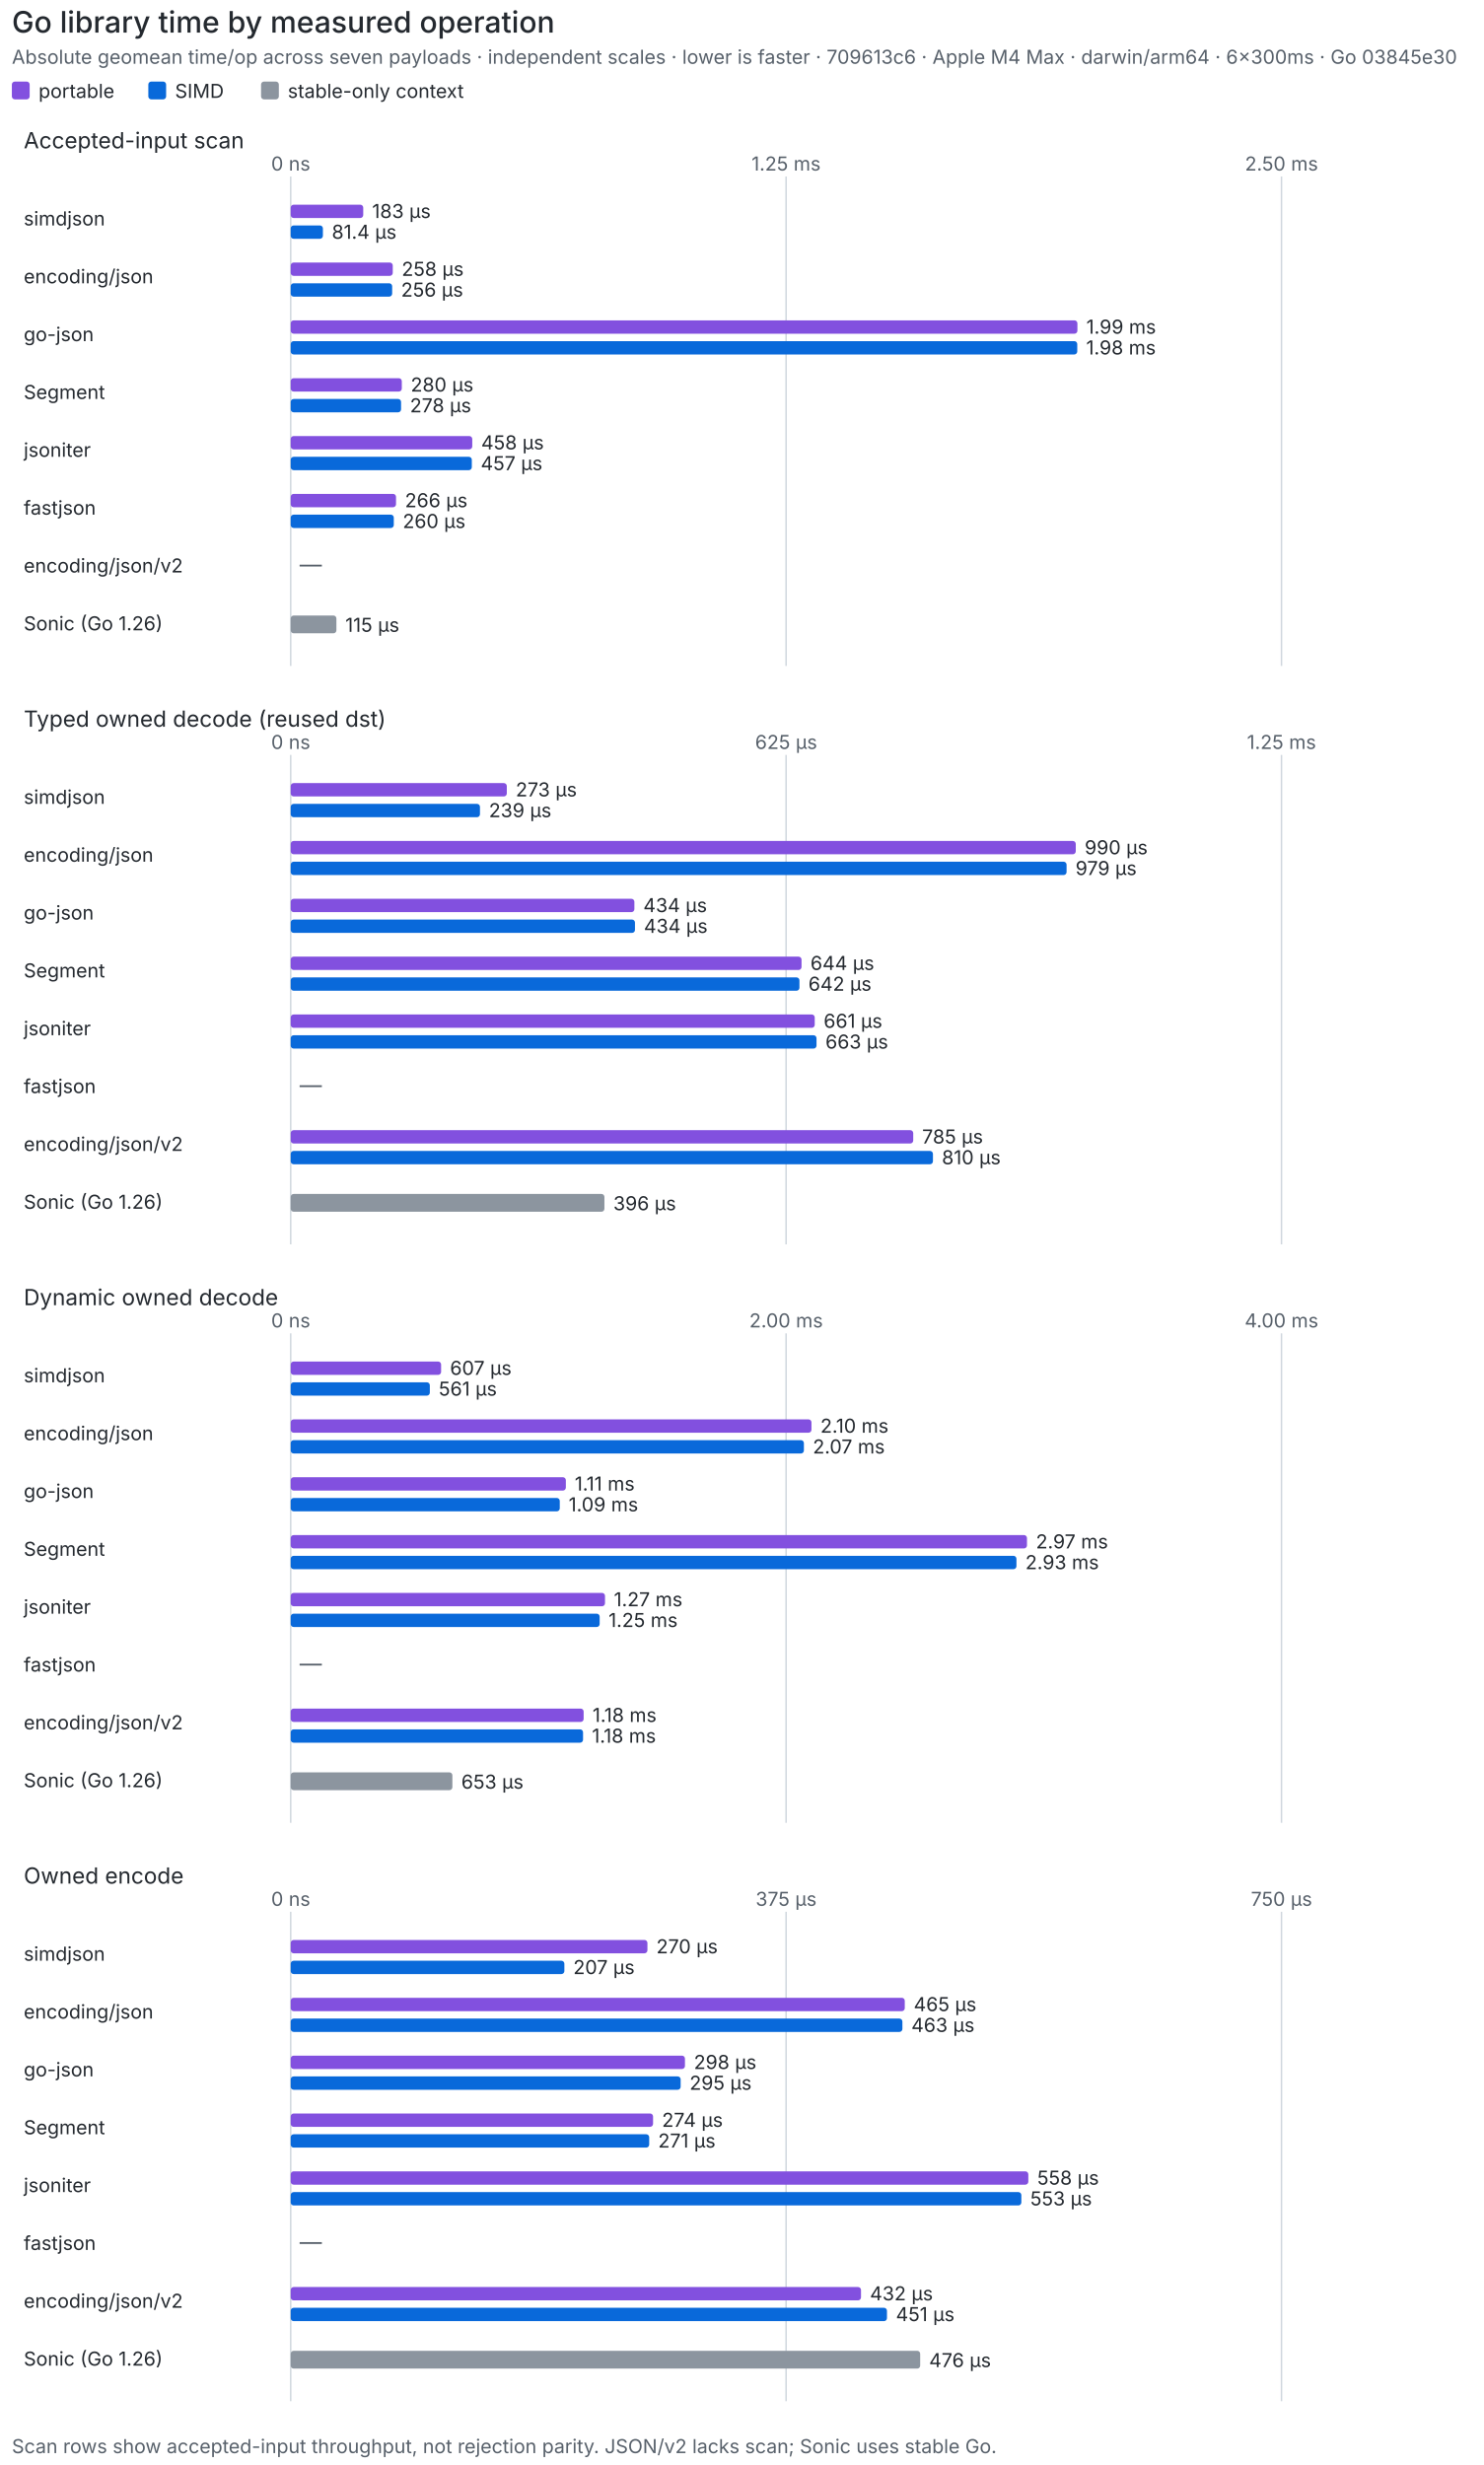
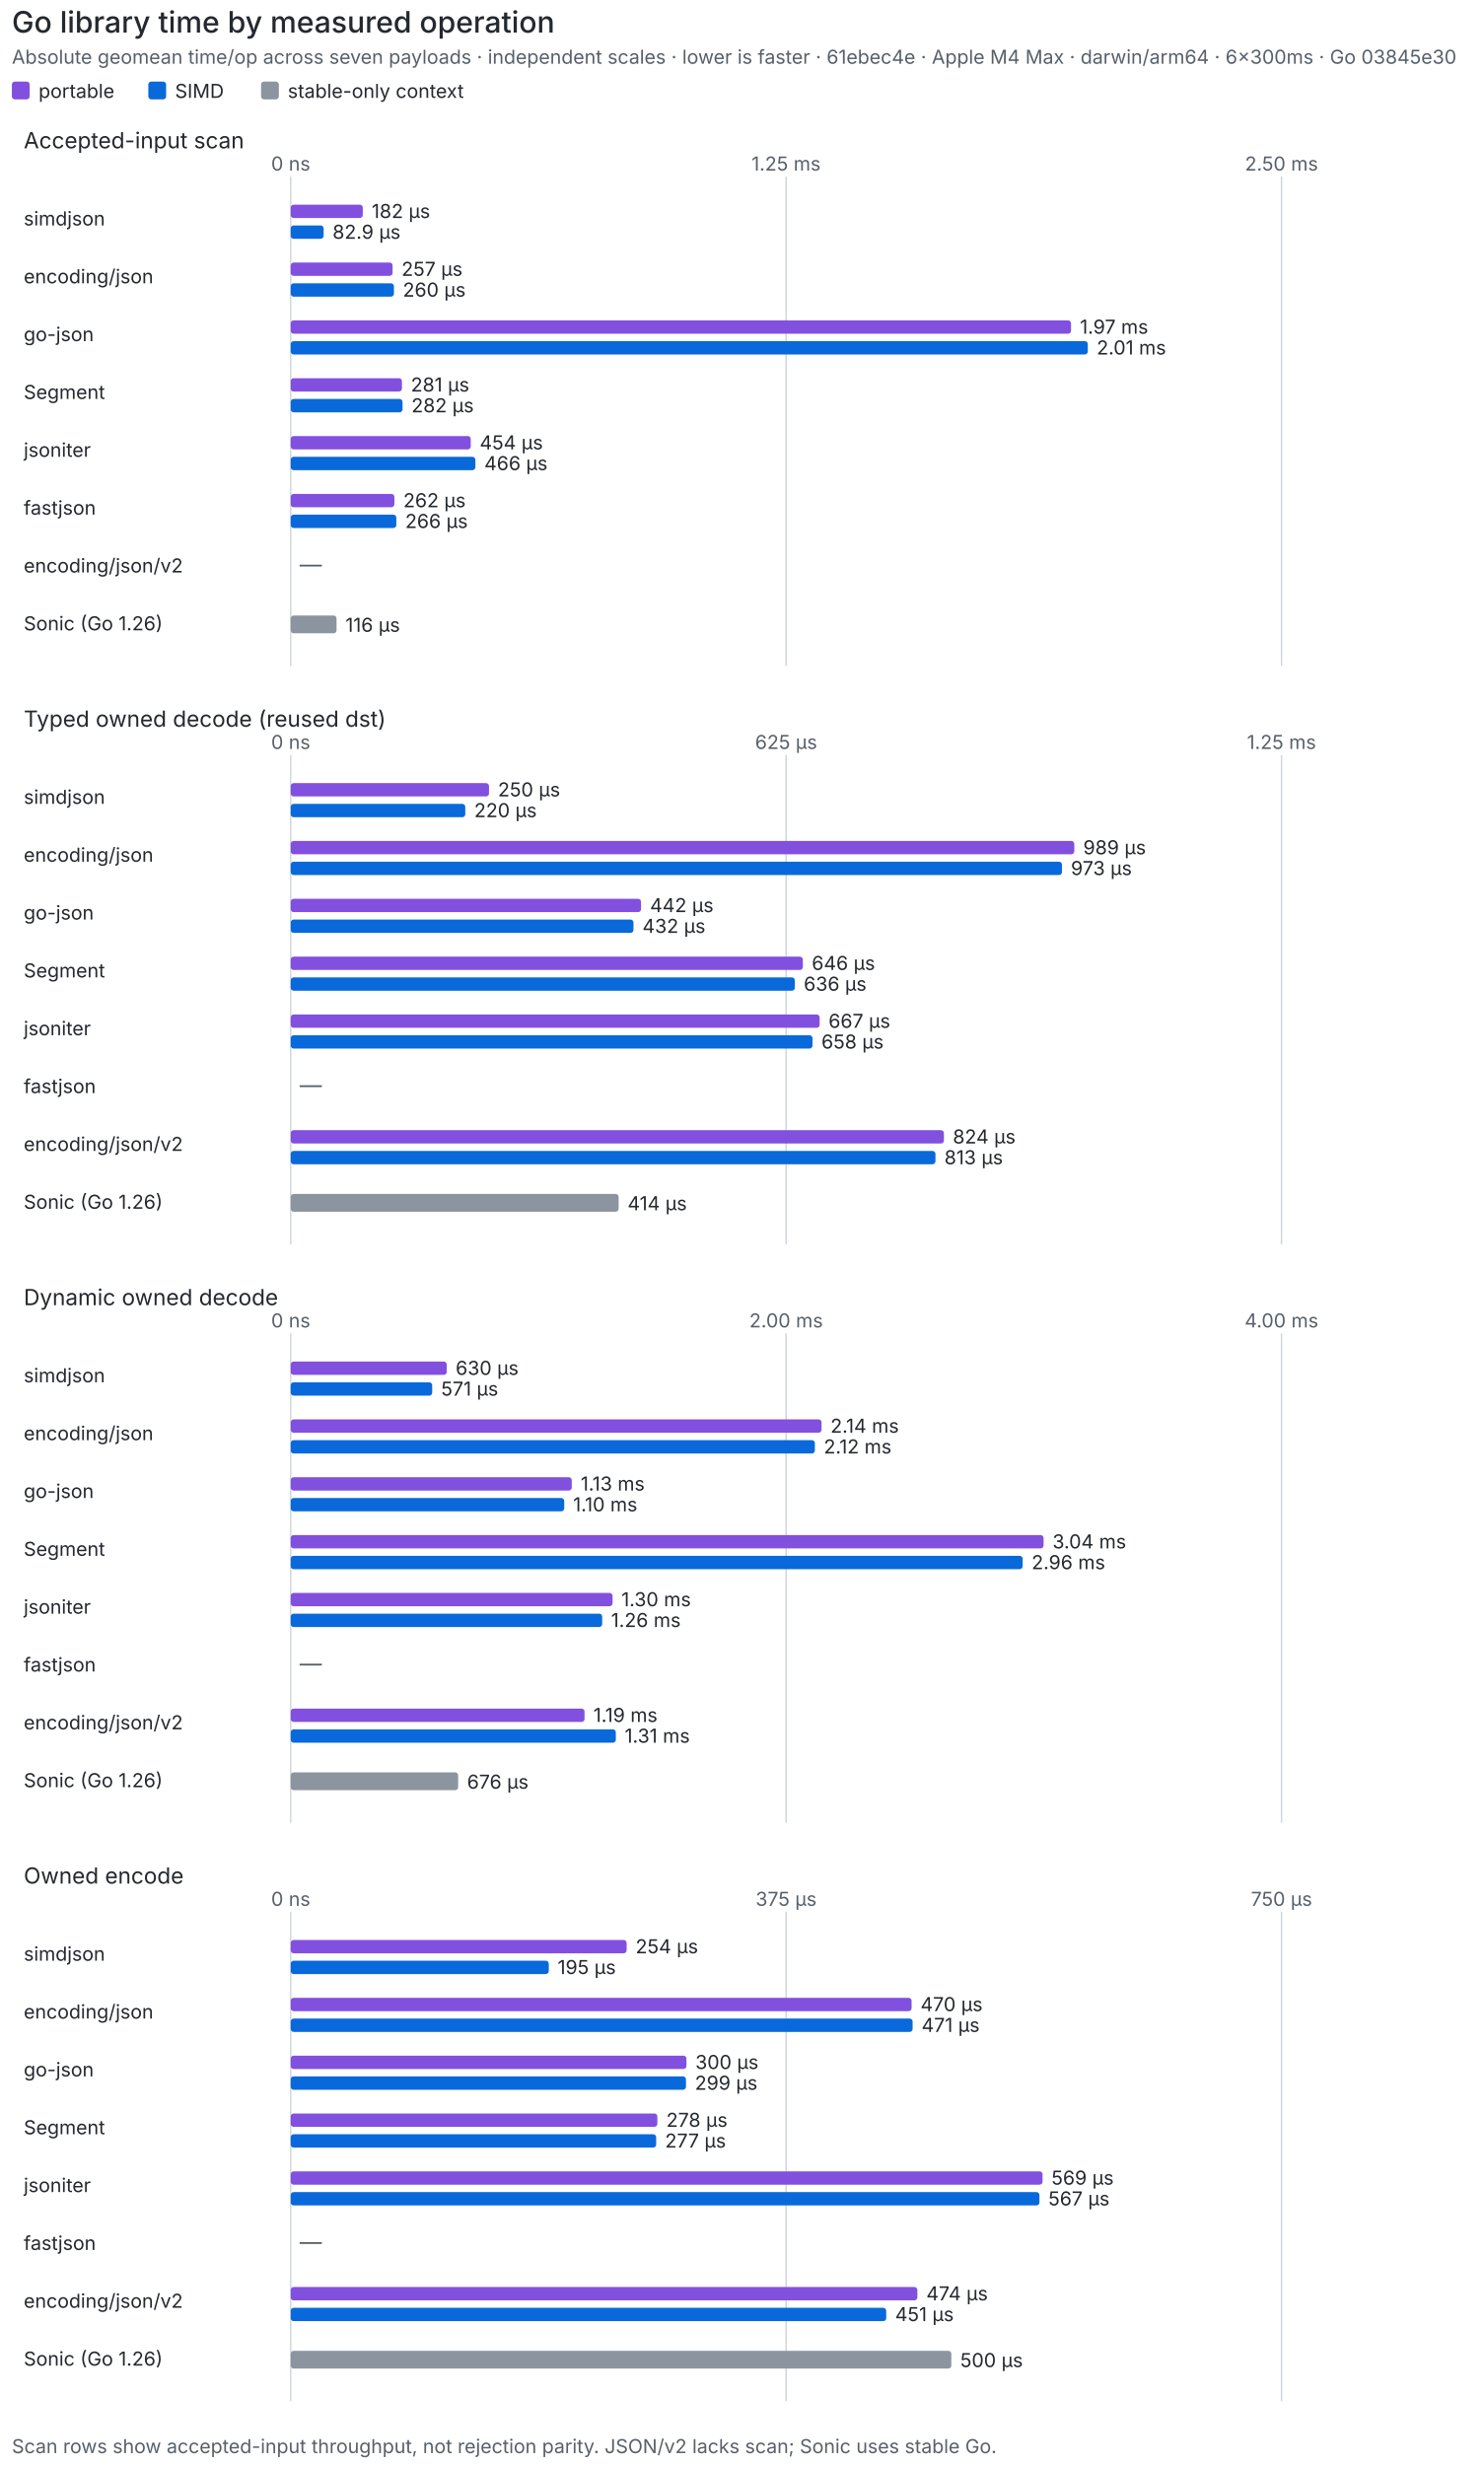
<svg xmlns="http://www.w3.org/2000/svg" width="1000" height="1662" viewBox="0 0 1000 1662" role="img" aria-labelledby="title desc">
  <style>
svg { color-scheme: light dark; }
text { fill:#24292f; font:15px -apple-system,BlinkMacSystemFont,"Segoe UI",sans-serif; }
.heading { font-size:20px; font-weight:500; }
.note { font-size:13px; }
.muted { fill:#57606a; }
.grid { stroke:#d0d7de; stroke-width:1; }
.baseline { stroke:#8c959f; stroke-width:2; }
.portable { fill:#8250df; }
.simd { fill:#0969da; }
.reference { fill:#8c959f; }
.peer { fill:#1a7f37; }
.cell { fill:#f6f8fa; }
@media (prefers-color-scheme: dark) {
text { fill:#f0f6fc; }
.muted { fill:#8c959f; }
.grid { stroke:#30363d; }
.baseline { stroke:#6e7681; }
.portable { fill:#bc8cff; }
.simd { fill:#58a6ff; }
.reference { fill:#8c959f; }
.peer { fill:#3fb950; }
.cell { fill:#161b22; }
}
</style>
  <text class="heading" x="8" y="22">Go library time by measured operation</text>
-   <text class="muted note" x="8" y="43">Absolute geomean time/op across seven payloads · independent scales · lower is faster · 709613c6 · Apple M4 Max · darwin/arm64 · 6×300ms · Go 03845e30</text>
+   <text class="muted note" x="8" y="43">Absolute geomean time/op across seven payloads · independent scales · lower is faster · 61ebec4e · Apple M4 Max · darwin/arm64 · 6×300ms · Go 03845e30</text>
  <rect class="portable" x="8" y="55" width="12" height="12" rx="2" />
  <text class="note" x="26" y="66">portable</text>
  <rect class="simd" x="100" y="55" width="12" height="12" rx="2" />
  <text class="note" x="118" y="66">SIMD</text>
  <rect class="reference" x="176" y="55" width="12" height="12" rx="2" />
  <text class="note" x="194" y="66">stable-only context</text>
  <text x="16.0" y="100.0">Accepted-input scan</text>
  <line class="grid" x1="196.0" y1="119.0" x2="196.0" y2="449.0" />
  <text class="muted note" x="196.0" y="115.0" text-anchor="middle">0 ns</text>
  <line class="grid" x1="530.0" y1="119.0" x2="530.0" y2="449.0" />
  <text class="muted note" x="530.0" y="115.0" text-anchor="middle">1.25 ms</text>
  <line class="grid" x1="864.0" y1="119.0" x2="864.0" y2="449.0" />
  <text class="muted note" x="864.0" y="115.0" text-anchor="middle">2.50 ms</text>
  <text class="note" x="16.0" y="152.0">simdjson</text>
-   <rect class="portable" x="196.0" y="138.0" width="48.9" height="9" rx="2" />
-   <text class="note" x="250.9" y="147.0">183 µs</text>
-   <rect class="simd" x="196.0" y="152.0" width="21.7" height="9" rx="2" />
-   <text class="note" x="223.7" y="161.0">81.4 µs</text>
+   <rect class="portable" x="196.0" y="138.0" width="48.6" height="9" rx="2" />
+   <text class="note" x="250.6" y="147.0">182 µs</text>
+   <rect class="simd" x="196.0" y="152.0" width="22.2" height="9" rx="2" />
+   <text class="note" x="224.2" y="161.0">82.9 µs</text>
  <text class="note" x="16.0" y="191.0">encoding/json</text>
-   <rect class="portable" x="196.0" y="177.0" width="68.8" height="9" rx="2" />
-   <text class="note" x="270.8" y="186.0">258 µs</text>
-   <rect class="simd" x="196.0" y="191.0" width="68.4" height="9" rx="2" />
-   <text class="note" x="270.4" y="200.0">256 µs</text>
+   <rect class="portable" x="196.0" y="177.0" width="68.7" height="9" rx="2" />
+   <text class="note" x="270.7" y="186.0">257 µs</text>
+   <rect class="simd" x="196.0" y="191.0" width="69.6" height="9" rx="2" />
+   <text class="note" x="271.6" y="200.0">260 µs</text>
  <text class="note" x="16.0" y="230.0">go-json</text>
-   <rect class="portable" x="196.0" y="216.0" width="530.4" height="9" rx="2" />
-   <text class="note" x="732.4" y="225.0">1.99 ms</text>
-   <rect class="simd" x="196.0" y="230.0" width="530.3" height="9" rx="2" />
-   <text class="note" x="732.3" y="239.0">1.98 ms</text>
+   <rect class="portable" x="196.0" y="216.0" width="526.1" height="9" rx="2" />
+   <text class="note" x="728.1" y="225.0">1.97 ms</text>
+   <rect class="simd" x="196.0" y="230.0" width="537.4" height="9" rx="2" />
+   <text class="note" x="739.4" y="239.0">2.01 ms</text>
  <text class="note" x="16.0" y="269.0">Segment</text>
-   <rect class="portable" x="196.0" y="255.0" width="74.9" height="9" rx="2" />
-   <text class="note" x="276.9" y="264.0">280 µs</text>
-   <rect class="simd" x="196.0" y="269.0" width="74.4" height="9" rx="2" />
-   <text class="note" x="276.4" y="278.0">278 µs</text>
+   <rect class="portable" x="196.0" y="255.0" width="75.0" height="9" rx="2" />
+   <text class="note" x="277.0" y="264.0">281 µs</text>
+   <rect class="simd" x="196.0" y="269.0" width="75.4" height="9" rx="2" />
+   <text class="note" x="277.4" y="278.0">282 µs</text>
  <text class="note" x="16.0" y="308.0">jsoniter</text>
-   <rect class="portable" x="196.0" y="294.0" width="122.4" height="9" rx="2" />
-   <text class="note" x="324.4" y="303.0">458 µs</text>
-   <rect class="simd" x="196.0" y="308.0" width="122.1" height="9" rx="2" />
-   <text class="note" x="324.1" y="317.0">457 µs</text>
+   <rect class="portable" x="196.0" y="294.0" width="121.4" height="9" rx="2" />
+   <text class="note" x="323.4" y="303.0">454 µs</text>
+   <rect class="simd" x="196.0" y="308.0" width="124.5" height="9" rx="2" />
+   <text class="note" x="326.5" y="317.0">466 µs</text>
  <text class="note" x="16.0" y="347.0">fastjson</text>
-   <rect class="portable" x="196.0" y="333.0" width="71.0" height="9" rx="2" />
-   <text class="note" x="273.0" y="342.0">266 µs</text>
-   <rect class="simd" x="196.0" y="347.0" width="69.5" height="9" rx="2" />
-   <text class="note" x="271.5" y="356.0">260 µs</text>
+   <rect class="portable" x="196.0" y="333.0" width="69.9" height="9" rx="2" />
+   <text class="note" x="271.9" y="342.0">262 µs</text>
+   <rect class="simd" x="196.0" y="347.0" width="71.2" height="9" rx="2" />
+   <text class="note" x="273.2" y="356.0">266 µs</text>
  <text class="note" x="16.0" y="386.0">encoding/json/v2</text>
  <text class="muted" x="202.0" y="386.0">—</text>
  <text class="note" x="16.0" y="425.0">Sonic (Go 1.26)</text>
-   <rect class="reference" x="196.0" y="415.0" width="30.8" height="12" rx="2" />
-   <text class="note" x="232.8" y="426.0">115 µs</text>
+   <rect class="reference" x="196.0" y="415.0" width="30.9" height="12" rx="2" />
+   <text class="note" x="232.9" y="426.0">116 µs</text>
  <text x="16.0" y="490.0">Typed owned decode (reused dst)</text>
  <line class="grid" x1="196.0" y1="509.0" x2="196.0" y2="839.0" />
  <text class="muted note" x="196.0" y="505.0" text-anchor="middle">0 ns</text>
  <line class="grid" x1="530.0" y1="509.0" x2="530.0" y2="839.0" />
  <text class="muted note" x="530.0" y="505.0" text-anchor="middle">625 µs</text>
  <line class="grid" x1="864.0" y1="509.0" x2="864.0" y2="839.0" />
  <text class="muted note" x="864.0" y="505.0" text-anchor="middle">1.25 ms</text>
  <text class="note" x="16.0" y="542.0">simdjson</text>
-   <rect class="portable" x="196.0" y="528.0" width="145.7" height="9" rx="2" />
-   <text class="note" x="347.7" y="537.0">273 µs</text>
-   <rect class="simd" x="196.0" y="542.0" width="127.6" height="9" rx="2" />
-   <text class="note" x="329.6" y="551.0">239 µs</text>
+   <rect class="portable" x="196.0" y="528.0" width="133.7" height="9" rx="2" />
+   <text class="note" x="335.7" y="537.0">250 µs</text>
+   <rect class="simd" x="196.0" y="542.0" width="117.7" height="9" rx="2" />
+   <text class="note" x="319.7" y="551.0">220 µs</text>
  <text class="note" x="16.0" y="581.0">encoding/json</text>
-   <rect class="portable" x="196.0" y="567.0" width="529.3" height="9" rx="2" />
-   <text class="note" x="731.3" y="576.0">990 µs</text>
-   <rect class="simd" x="196.0" y="581.0" width="523.1" height="9" rx="2" />
-   <text class="note" x="725.1" y="590.0">979 µs</text>
+   <rect class="portable" x="196.0" y="567.0" width="528.3" height="9" rx="2" />
+   <text class="note" x="730.3" y="576.0">989 µs</text>
+   <rect class="simd" x="196.0" y="581.0" width="520.0" height="9" rx="2" />
+   <text class="note" x="722.0" y="590.0">973 µs</text>
  <text class="note" x="16.0" y="620.0">go-json</text>
-   <rect class="portable" x="196.0" y="606.0" width="231.7" height="9" rx="2" />
-   <text class="note" x="433.7" y="615.0">434 µs</text>
-   <rect class="simd" x="196.0" y="620.0" width="232.1" height="9" rx="2" />
-   <text class="note" x="434.1" y="629.0">434 µs</text>
+   <rect class="portable" x="196.0" y="606.0" width="236.2" height="9" rx="2" />
+   <text class="note" x="438.2" y="615.0">442 µs</text>
+   <rect class="simd" x="196.0" y="620.0" width="231.1" height="9" rx="2" />
+   <text class="note" x="433.1" y="629.0">432 µs</text>
  <text class="note" x="16.0" y="659.0">Segment</text>
-   <rect class="portable" x="196.0" y="645.0" width="344.4" height="9" rx="2" />
-   <text class="note" x="546.4" y="654.0">644 µs</text>
-   <rect class="simd" x="196.0" y="659.0" width="343.0" height="9" rx="2" />
-   <text class="note" x="545.0" y="668.0">642 µs</text>
+   <rect class="portable" x="196.0" y="645.0" width="345.3" height="9" rx="2" />
+   <text class="note" x="547.3" y="654.0">646 µs</text>
+   <rect class="simd" x="196.0" y="659.0" width="339.9" height="9" rx="2" />
+   <text class="note" x="541.9" y="668.0">636 µs</text>
  <text class="note" x="16.0" y="698.0">jsoniter</text>
-   <rect class="portable" x="196.0" y="684.0" width="353.3" height="9" rx="2" />
-   <text class="note" x="555.3" y="693.0">661 µs</text>
-   <rect class="simd" x="196.0" y="698.0" width="354.5" height="9" rx="2" />
-   <text class="note" x="556.5" y="707.0">663 µs</text>
+   <rect class="portable" x="196.0" y="684.0" width="356.6" height="9" rx="2" />
+   <text class="note" x="558.6" y="693.0">667 µs</text>
+   <rect class="simd" x="196.0" y="698.0" width="351.8" height="9" rx="2" />
+   <text class="note" x="553.8" y="707.0">658 µs</text>
  <text class="note" x="16.0" y="737.0">fastjson</text>
  <text class="muted" x="202.0" y="737.0">—</text>
  <text class="note" x="16.0" y="776.0">encoding/json/v2</text>
-   <rect class="portable" x="196.0" y="762.0" width="419.7" height="9" rx="2" />
-   <text class="note" x="621.7" y="771.0">785 µs</text>
-   <rect class="simd" x="196.0" y="776.0" width="433.0" height="9" rx="2" />
-   <text class="note" x="635.0" y="785.0">810 µs</text>
+   <rect class="portable" x="196.0" y="762.0" width="440.4" height="9" rx="2" />
+   <text class="note" x="642.4" y="771.0">824 µs</text>
+   <rect class="simd" x="196.0" y="776.0" width="434.7" height="9" rx="2" />
+   <text class="note" x="636.7" y="785.0">813 µs</text>
  <text class="note" x="16.0" y="815.0">Sonic (Go 1.26)</text>
-   <rect class="reference" x="196.0" y="805.0" width="211.5" height="12" rx="2" />
-   <text class="note" x="413.5" y="816.0">396 µs</text>
+   <rect class="reference" x="196.0" y="805.0" width="221.1" height="12" rx="2" />
+   <text class="note" x="423.1" y="816.0">414 µs</text>
  <text x="16.0" y="880.0">Dynamic owned decode</text>
  <line class="grid" x1="196.0" y1="899.0" x2="196.0" y2="1229.0" />
  <text class="muted note" x="196.0" y="895.0" text-anchor="middle">0 ns</text>
  <line class="grid" x1="530.0" y1="899.0" x2="530.0" y2="1229.0" />
  <text class="muted note" x="530.0" y="895.0" text-anchor="middle">2.00 ms</text>
  <line class="grid" x1="864.0" y1="899.0" x2="864.0" y2="1229.0" />
  <text class="muted note" x="864.0" y="895.0" text-anchor="middle">4.00 ms</text>
  <text class="note" x="16.0" y="932.0">simdjson</text>
-   <rect class="portable" x="196.0" y="918.0" width="101.4" height="9" rx="2" />
-   <text class="note" x="303.4" y="927.0">607 µs</text>
-   <rect class="simd" x="196.0" y="932.0" width="93.8" height="9" rx="2" />
-   <text class="note" x="295.8" y="941.0">561 µs</text>
+   <rect class="portable" x="196.0" y="918.0" width="105.2" height="9" rx="2" />
+   <text class="note" x="307.2" y="927.0">630 µs</text>
+   <rect class="simd" x="196.0" y="932.0" width="95.4" height="9" rx="2" />
+   <text class="note" x="297.4" y="941.0">571 µs</text>
  <text class="note" x="16.0" y="971.0">encoding/json</text>
-   <rect class="portable" x="196.0" y="957.0" width="351.1" height="9" rx="2" />
-   <text class="note" x="553.1" y="966.0">2.10 ms</text>
-   <rect class="simd" x="196.0" y="971.0" width="346.0" height="9" rx="2" />
-   <text class="note" x="548.0" y="980.0">2.07 ms</text>
+   <rect class="portable" x="196.0" y="957.0" width="357.9" height="9" rx="2" />
+   <text class="note" x="559.9" y="966.0">2.14 ms</text>
+   <rect class="simd" x="196.0" y="971.0" width="353.4" height="9" rx="2" />
+   <text class="note" x="555.4" y="980.0">2.12 ms</text>
  <text class="note" x="16.0" y="1010.0">go-json</text>
-   <rect class="portable" x="196.0" y="996.0" width="185.5" height="9" rx="2" />
-   <text class="note" x="387.5" y="1005.0">1.11 ms</text>
-   <rect class="simd" x="196.0" y="1010.0" width="181.4" height="9" rx="2" />
-   <text class="note" x="383.4" y="1019.0">1.09 ms</text>
+   <rect class="portable" x="196.0" y="996.0" width="189.5" height="9" rx="2" />
+   <text class="note" x="391.5" y="1005.0">1.13 ms</text>
+   <rect class="simd" x="196.0" y="1010.0" width="184.4" height="9" rx="2" />
+   <text class="note" x="386.4" y="1019.0">1.10 ms</text>
  <text class="note" x="16.0" y="1049.0">Segment</text>
-   <rect class="portable" x="196.0" y="1035.0" width="496.4" height="9" rx="2" />
-   <text class="note" x="698.4" y="1044.0">2.97 ms</text>
-   <rect class="simd" x="196.0" y="1049.0" width="489.3" height="9" rx="2" />
-   <text class="note" x="691.3" y="1058.0">2.93 ms</text>
+   <rect class="portable" x="196.0" y="1035.0" width="507.6" height="9" rx="2" />
+   <text class="note" x="709.6" y="1044.0">3.04 ms</text>
+   <rect class="simd" x="196.0" y="1049.0" width="493.5" height="9" rx="2" />
+   <text class="note" x="695.5" y="1058.0">2.96 ms</text>
  <text class="note" x="16.0" y="1088.0">jsoniter</text>
-   <rect class="portable" x="196.0" y="1074.0" width="211.9" height="9" rx="2" />
-   <text class="note" x="413.9" y="1083.0">1.27 ms</text>
-   <rect class="simd" x="196.0" y="1088.0" width="208.3" height="9" rx="2" />
-   <text class="note" x="410.3" y="1097.0">1.25 ms</text>
+   <rect class="portable" x="196.0" y="1074.0" width="217.0" height="9" rx="2" />
+   <text class="note" x="419.0" y="1083.0">1.30 ms</text>
+   <rect class="simd" x="196.0" y="1088.0" width="210.0" height="9" rx="2" />
+   <text class="note" x="412.0" y="1097.0">1.26 ms</text>
  <text class="note" x="16.0" y="1127.0">fastjson</text>
  <text class="muted" x="202.0" y="1127.0">—</text>
  <text class="note" x="16.0" y="1166.0">encoding/json/v2</text>
-   <rect class="portable" x="196.0" y="1152.0" width="197.5" height="9" rx="2" />
-   <text class="note" x="399.5" y="1161.0">1.18 ms</text>
-   <rect class="simd" x="196.0" y="1166.0" width="197.1" height="9" rx="2" />
-   <text class="note" x="399.1" y="1175.0">1.18 ms</text>
+   <rect class="portable" x="196.0" y="1152.0" width="198.1" height="9" rx="2" />
+   <text class="note" x="400.1" y="1161.0">1.19 ms</text>
+   <rect class="simd" x="196.0" y="1166.0" width="219.2" height="9" rx="2" />
+   <text class="note" x="421.2" y="1175.0">1.31 ms</text>
  <text class="note" x="16.0" y="1205.0">Sonic (Go 1.26)</text>
-   <rect class="reference" x="196.0" y="1195.0" width="109.0" height="12" rx="2" />
-   <text class="note" x="311.0" y="1206.0">653 µs</text>
+   <rect class="reference" x="196.0" y="1195.0" width="112.9" height="12" rx="2" />
+   <text class="note" x="314.9" y="1206.0">676 µs</text>
  <text x="16.0" y="1270.0">Owned encode</text>
  <line class="grid" x1="196.0" y1="1289.0" x2="196.0" y2="1619.0" />
  <text class="muted note" x="196.0" y="1285.0" text-anchor="middle">0 ns</text>
  <line class="grid" x1="530.0" y1="1289.0" x2="530.0" y2="1619.0" />
  <text class="muted note" x="530.0" y="1285.0" text-anchor="middle">375 µs</text>
  <line class="grid" x1="864.0" y1="1289.0" x2="864.0" y2="1619.0" />
  <text class="muted note" x="864.0" y="1285.0" text-anchor="middle">750 µs</text>
  <text class="note" x="16.0" y="1322.0">simdjson</text>
-   <rect class="portable" x="196.0" y="1308.0" width="240.5" height="9" rx="2" />
-   <text class="note" x="442.5" y="1317.0">270 µs</text>
-   <rect class="simd" x="196.0" y="1322.0" width="184.5" height="9" rx="2" />
-   <text class="note" x="386.5" y="1331.0">207 µs</text>
+   <rect class="portable" x="196.0" y="1308.0" width="226.5" height="9" rx="2" />
+   <text class="note" x="428.5" y="1317.0">254 µs</text>
+   <rect class="simd" x="196.0" y="1322.0" width="174.0" height="9" rx="2" />
+   <text class="note" x="376.0" y="1331.0">195 µs</text>
  <text class="note" x="16.0" y="1361.0">encoding/json</text>
-   <rect class="portable" x="196.0" y="1347.0" width="414.0" height="9" rx="2" />
-   <text class="note" x="616.0" y="1356.0">465 µs</text>
-   <rect class="simd" x="196.0" y="1361.0" width="412.4" height="9" rx="2" />
-   <text class="note" x="614.4" y="1370.0">463 µs</text>
+   <rect class="portable" x="196.0" y="1347.0" width="418.6" height="9" rx="2" />
+   <text class="note" x="620.6" y="1356.0">470 µs</text>
+   <rect class="simd" x="196.0" y="1361.0" width="419.3" height="9" rx="2" />
+   <text class="note" x="621.3" y="1370.0">471 µs</text>
  <text class="note" x="16.0" y="1400.0">go-json</text>
-   <rect class="portable" x="196.0" y="1386.0" width="265.8" height="9" rx="2" />
-   <text class="note" x="467.8" y="1395.0">298 µs</text>
-   <rect class="simd" x="196.0" y="1400.0" width="262.9" height="9" rx="2" />
-   <text class="note" x="464.9" y="1409.0">295 µs</text>
+   <rect class="portable" x="196.0" y="1386.0" width="266.8" height="9" rx="2" />
+   <text class="note" x="468.8" y="1395.0">300 µs</text>
+   <rect class="simd" x="196.0" y="1400.0" width="266.5" height="9" rx="2" />
+   <text class="note" x="468.5" y="1409.0">299 µs</text>
  <text class="note" x="16.0" y="1439.0">Segment</text>
-   <rect class="portable" x="196.0" y="1425.0" width="244.3" height="9" rx="2" />
-   <text class="note" x="446.3" y="1434.0">274 µs</text>
-   <rect class="simd" x="196.0" y="1439.0" width="241.7" height="9" rx="2" />
-   <text class="note" x="443.7" y="1448.0">271 µs</text>
+   <rect class="portable" x="196.0" y="1425.0" width="247.2" height="9" rx="2" />
+   <text class="note" x="449.2" y="1434.0">278 µs</text>
+   <rect class="simd" x="196.0" y="1439.0" width="246.4" height="9" rx="2" />
+   <text class="note" x="448.4" y="1448.0">277 µs</text>
  <text class="note" x="16.0" y="1478.0">jsoniter</text>
-   <rect class="portable" x="196.0" y="1464.0" width="497.3" height="9" rx="2" />
-   <text class="note" x="699.3" y="1473.0">558 µs</text>
-   <rect class="simd" x="196.0" y="1478.0" width="492.6" height="9" rx="2" />
-   <text class="note" x="694.6" y="1487.0">553 µs</text>
+   <rect class="portable" x="196.0" y="1464.0" width="506.9" height="9" rx="2" />
+   <text class="note" x="708.9" y="1473.0">569 µs</text>
+   <rect class="simd" x="196.0" y="1478.0" width="504.8" height="9" rx="2" />
+   <text class="note" x="706.8" y="1487.0">567 µs</text>
  <text class="note" x="16.0" y="1517.0">fastjson</text>
  <text class="muted" x="202.0" y="1517.0">—</text>
  <text class="note" x="16.0" y="1556.0">encoding/json/v2</text>
-   <rect class="portable" x="196.0" y="1542.0" width="384.5" height="9" rx="2" />
-   <text class="note" x="586.5" y="1551.0">432 µs</text>
-   <rect class="simd" x="196.0" y="1556.0" width="402.0" height="9" rx="2" />
-   <text class="note" x="604.0" y="1565.0">451 µs</text>
+   <rect class="portable" x="196.0" y="1542.0" width="422.5" height="9" rx="2" />
+   <text class="note" x="624.5" y="1551.0">474 µs</text>
+   <rect class="simd" x="196.0" y="1556.0" width="401.5" height="9" rx="2" />
+   <text class="note" x="603.5" y="1565.0">451 µs</text>
  <text class="note" x="16.0" y="1595.0">Sonic (Go 1.26)</text>
-   <rect class="reference" x="196.0" y="1585.0" width="424.4" height="12" rx="2" />
-   <text class="note" x="626.4" y="1596.0">476 µs</text>
+   <rect class="reference" x="196.0" y="1585.0" width="445.4" height="12" rx="2" />
+   <text class="note" x="647.4" y="1596.0">500 µs</text>
  <text class="muted note" x="8" y="1654">Scan rows show accepted-input throughput, not rejection parity. JSON/v2 lacks scan; Sonic uses stable Go.</text>
</svg>
